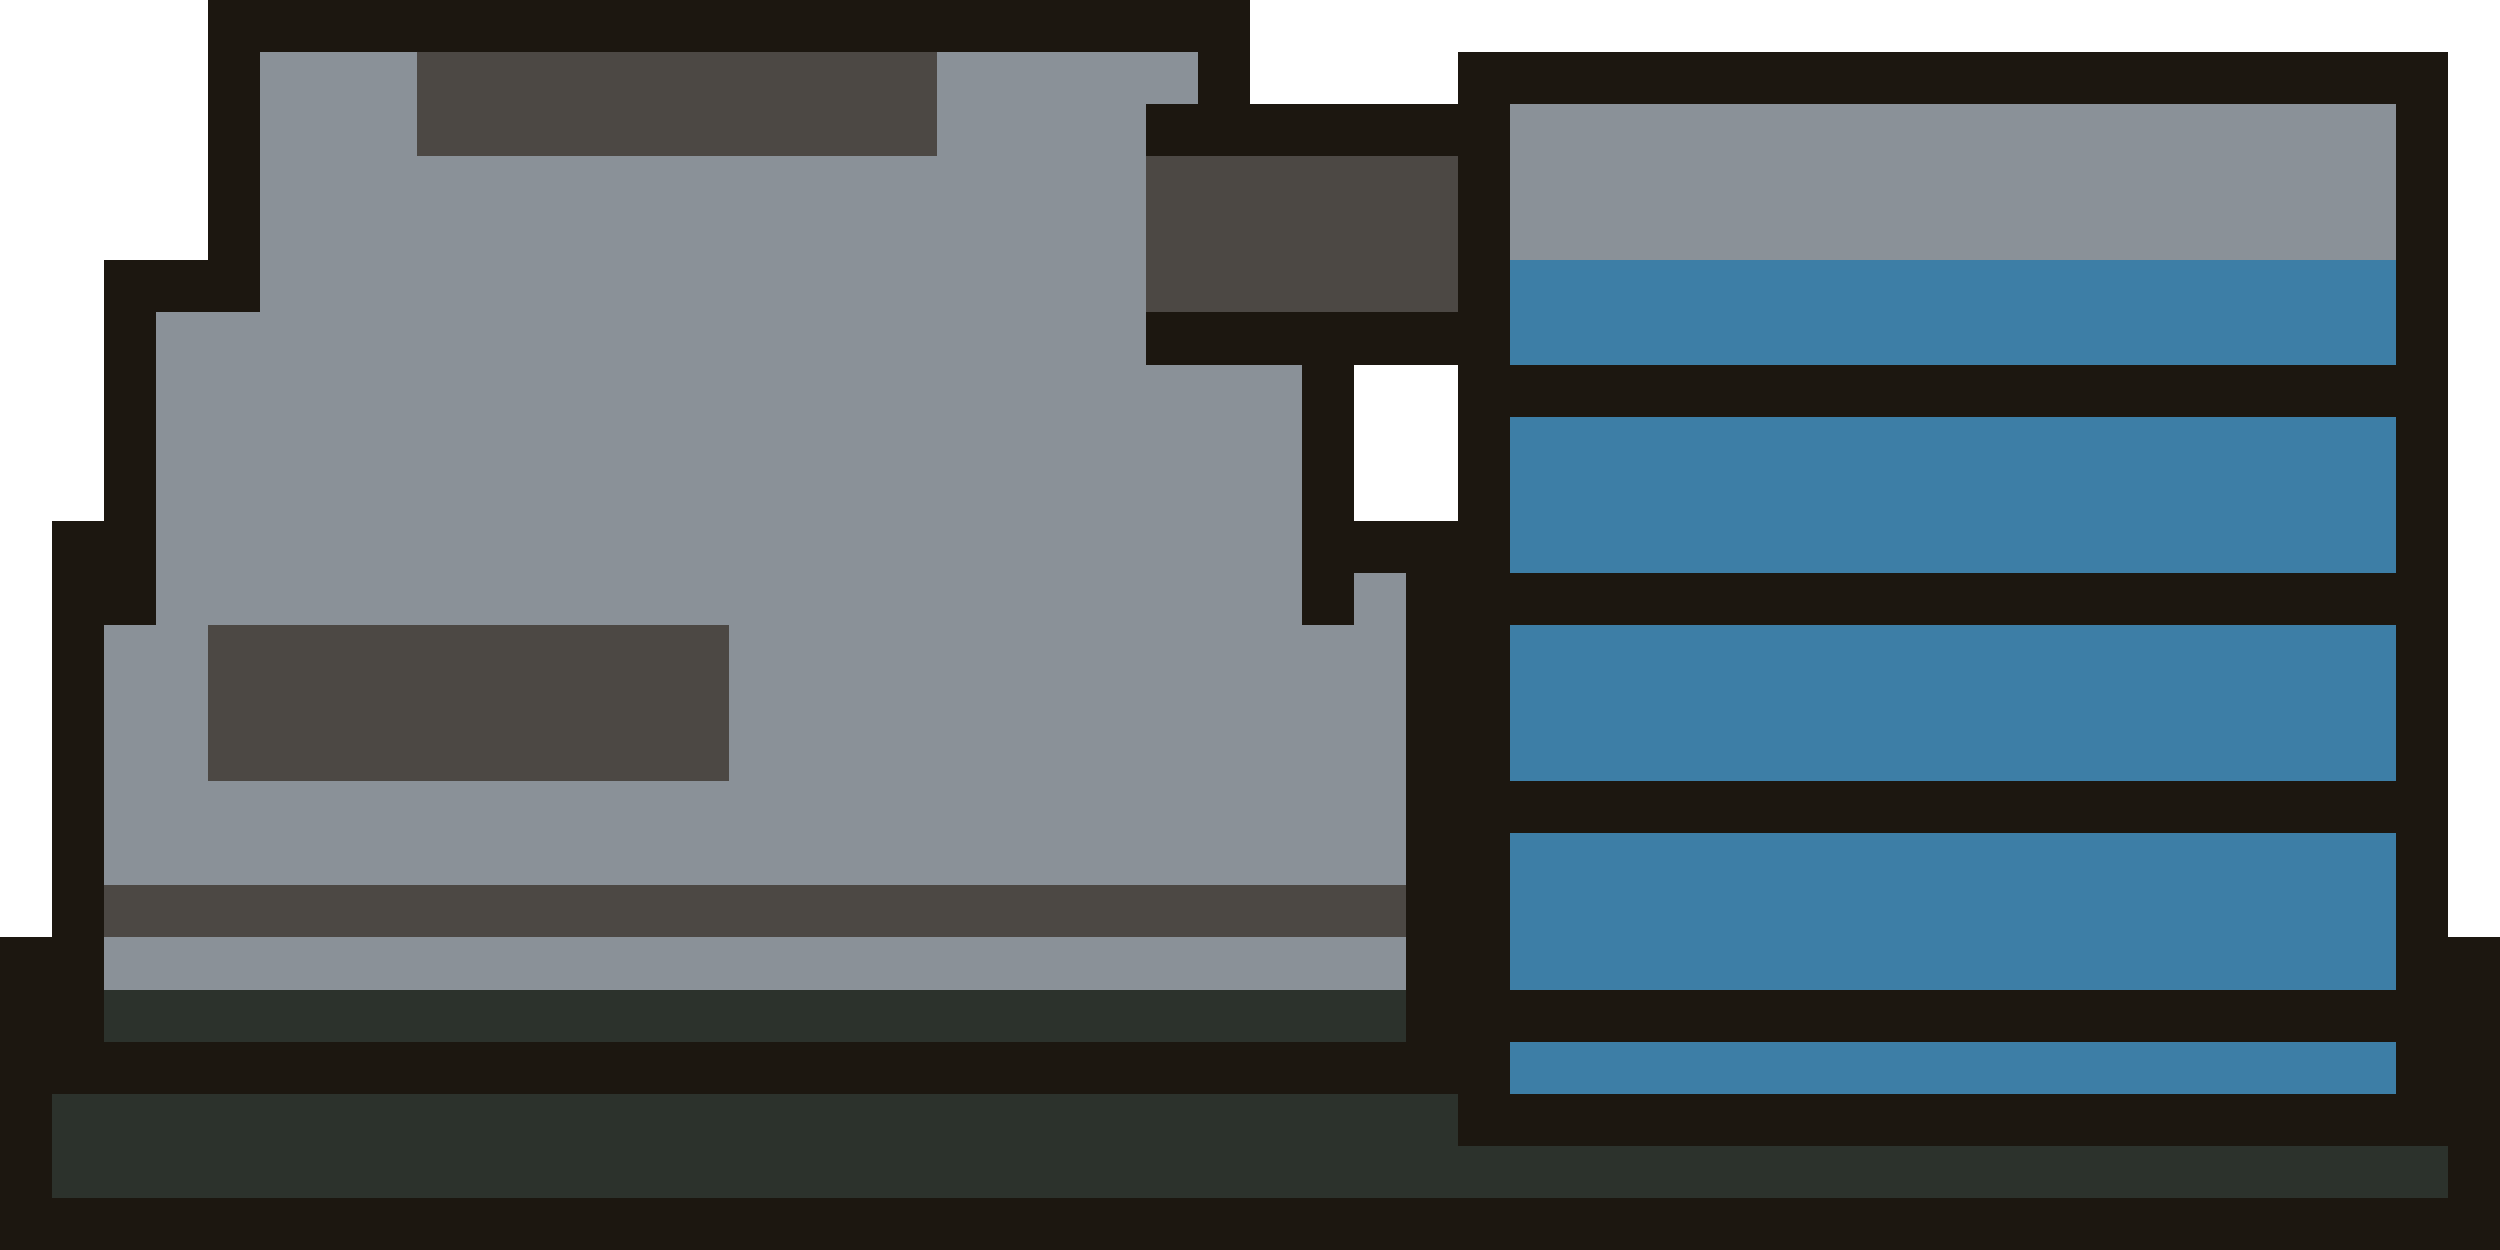
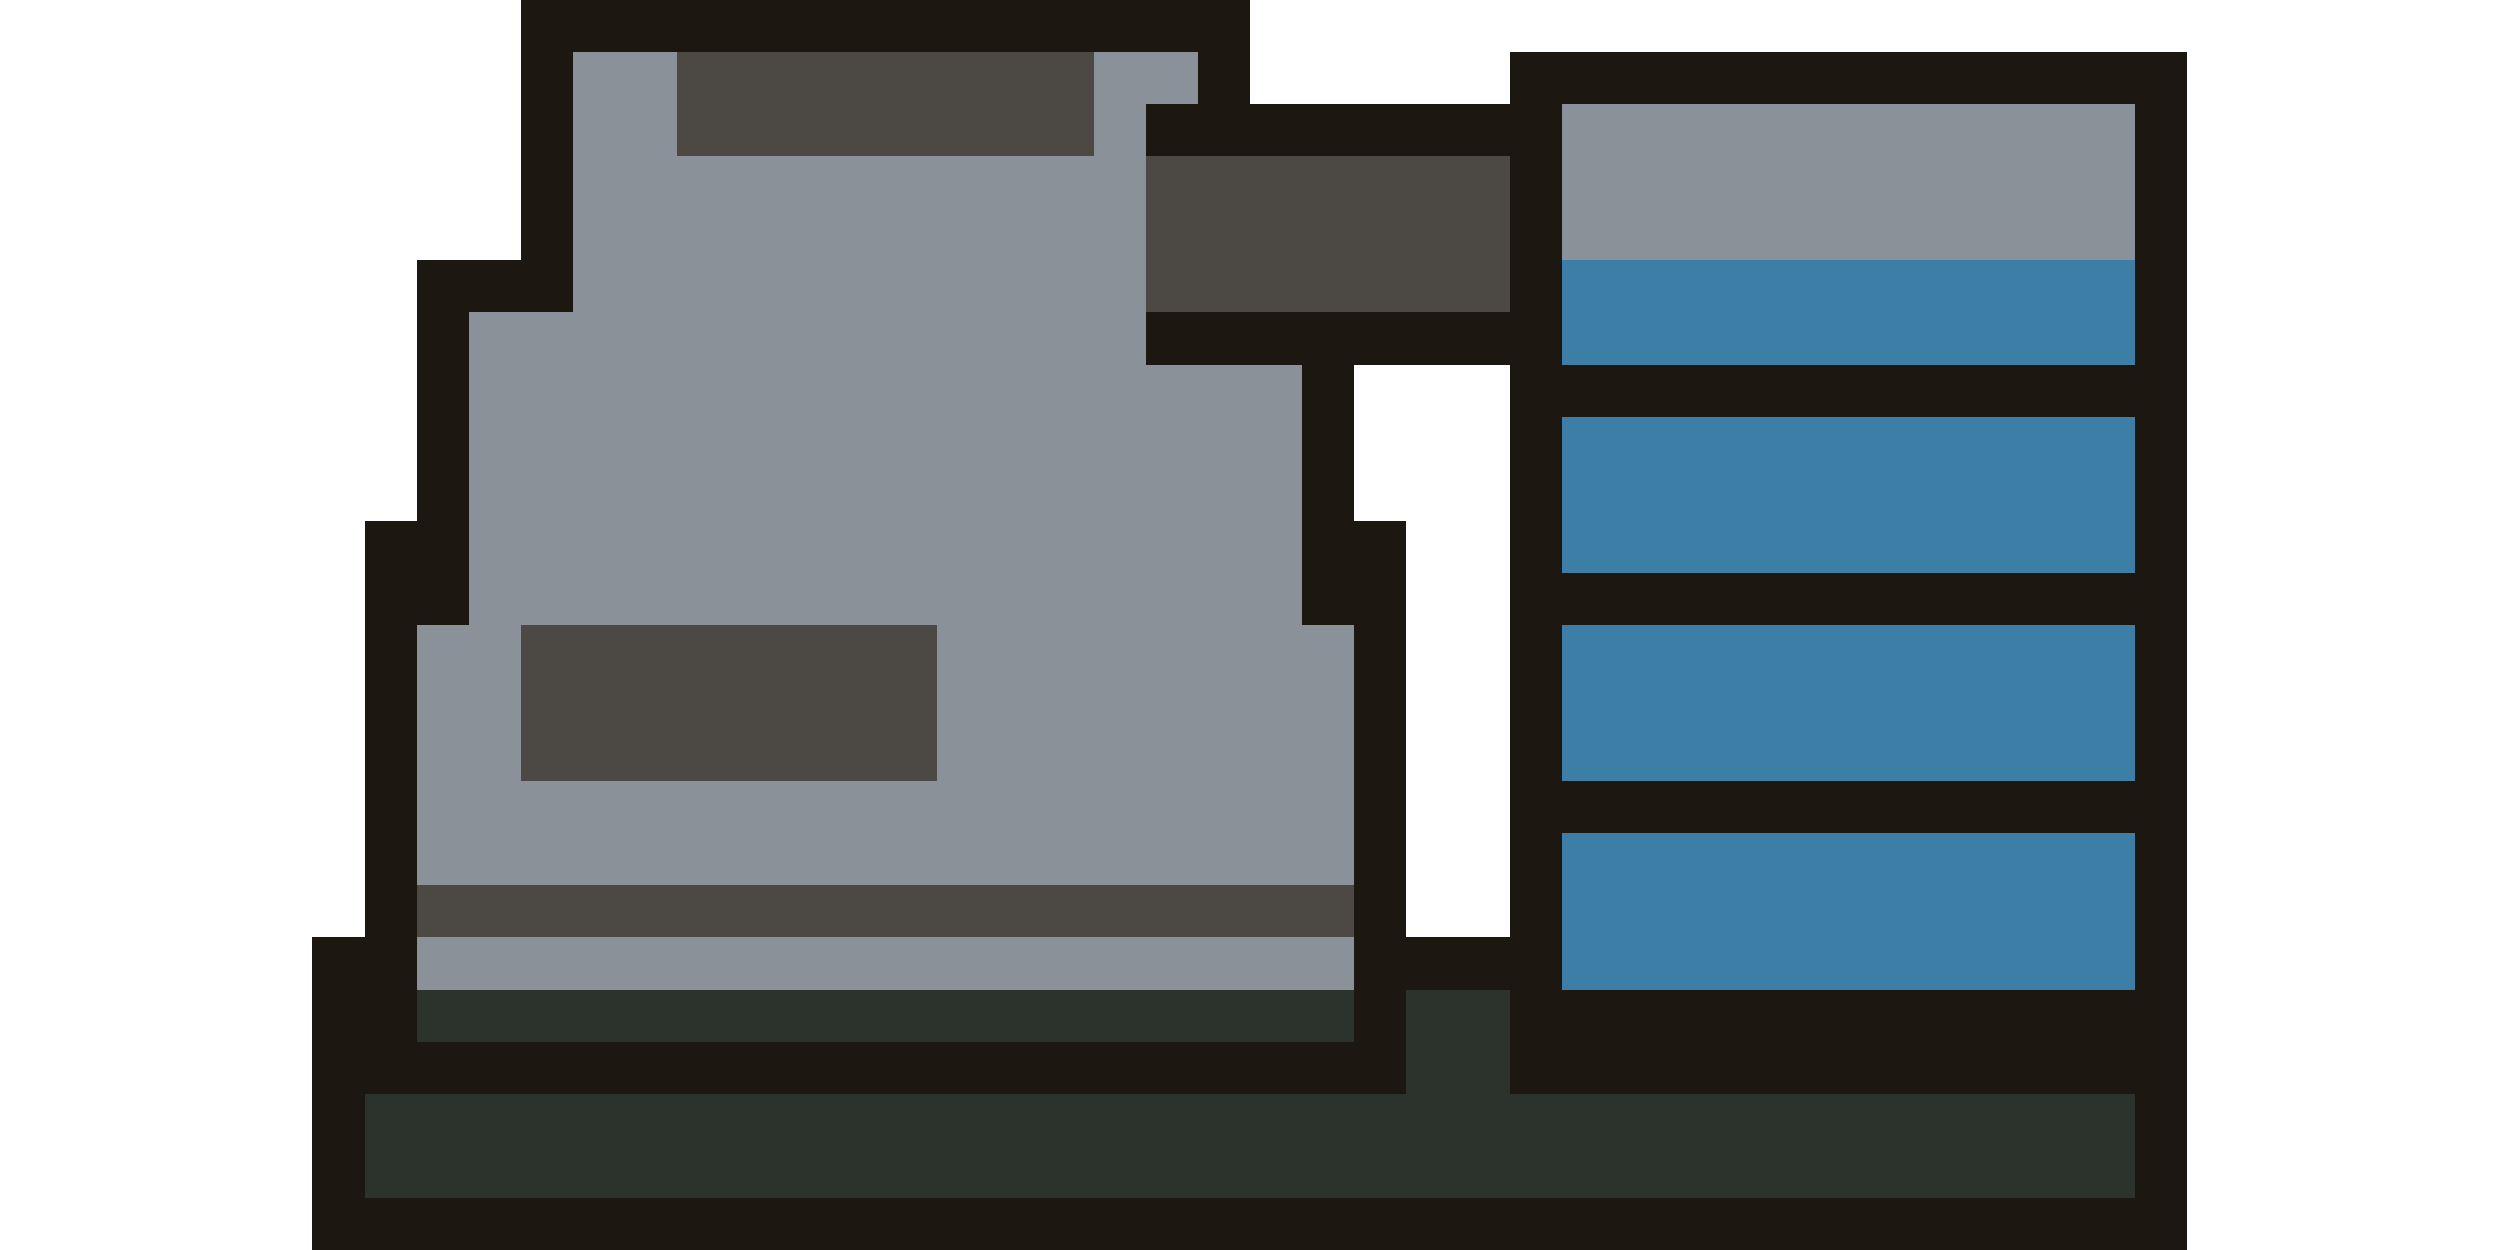
<svg xmlns="http://www.w3.org/2000/svg" viewBox="0 0 48 24" fill="none" shape-rendering="crispEdges">
-   <rect fill="#1c1710" x="0" y="18" width="48" height="6" />
-   <rect fill="#2c322c" x="1" y="19" width="46" height="4" />
-   <rect fill="#1c1710" x="1" y="10" width="27" height="11" />
-   <rect fill="#8a9198" x="2" y="11" width="25" height="9" />
-   <rect fill="#4c4844" x="4" y="12" width="10" height="3" />
-   <rect fill="#4c4844" x="2" y="17" width="25" height="1" />
-   <rect fill="#2c322c" x="2" y="19" width="25" height="1" />
-   <rect fill="#1c1710" x="2" y="5" width="24" height="7" />
-   <rect fill="#8a9198" x="3" y="6" width="22" height="6" />
-   <rect fill="#1c1710" x="4" y="0" width="20" height="6" />
-   <rect fill="#8a9198" x="5" y="1" width="18" height="5" />
-   <rect fill="#4c4844" x="8" y="1" width="10" height="2" />
-   <rect fill="#1c1710" x="22" y="2" width="12" height="5" />
-   <rect fill="#4c4844" x="22" y="3" width="11" height="3" />
-   <rect fill="#1c1710" x="28" y="1" width="19" height="21" />
-   <rect fill="#3d7ea6" x="29" y="2" width="17" height="19" />
-   <rect fill="#8a9198" x="29" y="2" width="17" height="3" />
-   <rect fill="#1c1710" x="29" y="7" width="17" height="1" />
-   <rect fill="#1c1710" x="29" y="11" width="17" height="1" />
-   <rect fill="#1c1710" x="29" y="15" width="17" height="1" />
-   <rect fill="#1c1710" x="29" y="19" width="17" height="1" />
+   <rect fill="#1c1710" x="6" y="18" width="36" height="6" />
+   <rect fill="#2c322c" x="7" y="19" width="34" height="4" />
+   <rect fill="#1c1710" x="7" y="10" width="20" height="11" />
+   <rect fill="#8a9198" x="8" y="11" width="18" height="9" />
+   <rect fill="#4c4844" x="10" y="12" width="8" height="3" />
+   <rect fill="#4c4844" x="8" y="17" width="18" height="1" />
+   <rect fill="#2c322c" x="8" y="19" width="18" height="1" />
+   <rect fill="#1c1710" x="8" y="5" width="18" height="7" />
+   <rect fill="#8a9198" x="9" y="6" width="16" height="6" />
+   <rect fill="#1c1710" x="10" y="0" width="14" height="6" />
+   <rect fill="#8a9198" x="11" y="1" width="12" height="5" />
+   <rect fill="#4c4844" x="13" y="1" width="8" height="2" />
+   <rect fill="#1c1710" x="22" y="2" width="10" height="5" />
+   <rect fill="#4c4844" x="22" y="3" width="9" height="3" />
+   <rect fill="#1c1710" x="29" y="1" width="13" height="20" />
+   <rect fill="#3d7ea6" x="30" y="2" width="11" height="18" />
+   <rect fill="#8a9198" x="30" y="2" width="11" height="3" />
+   <rect fill="#1c1710" x="30" y="7" width="11" height="1" />
+   <rect fill="#1c1710" x="30" y="11" width="11" height="1" />
+   <rect fill="#1c1710" x="30" y="15" width="11" height="1" />
+   <rect fill="#1c1710" x="30" y="19" width="11" height="1" />
</svg>
